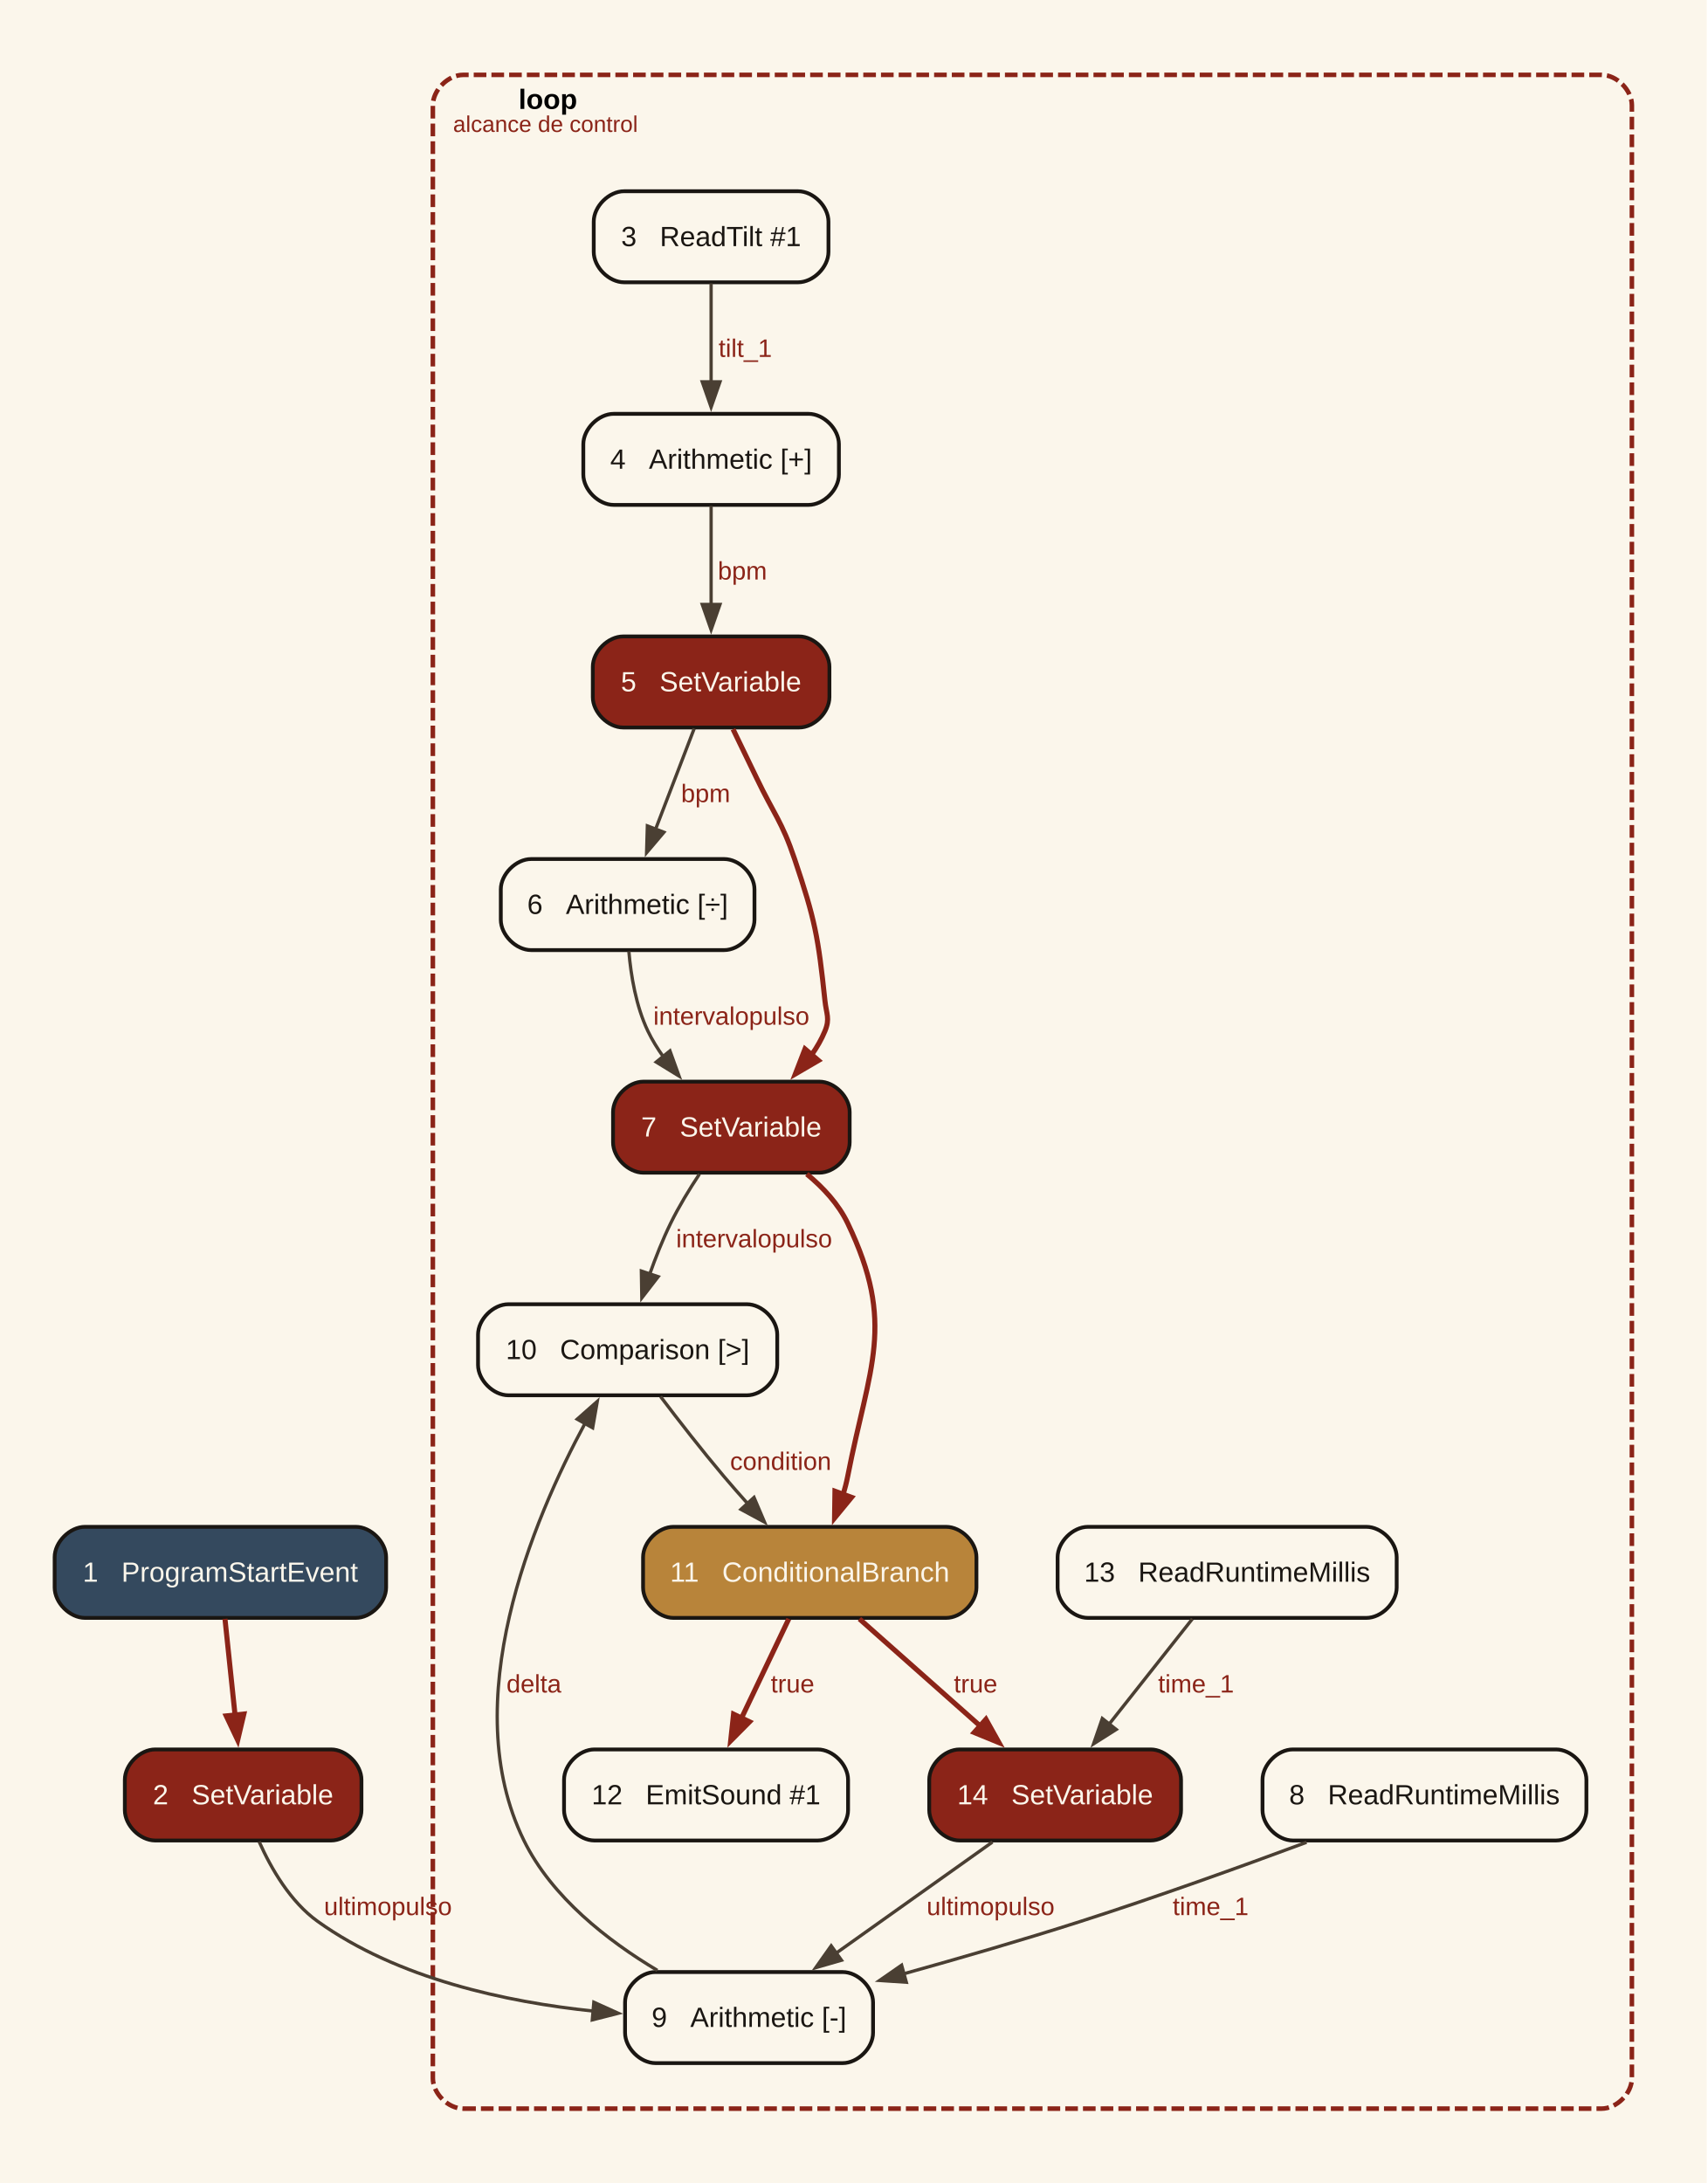
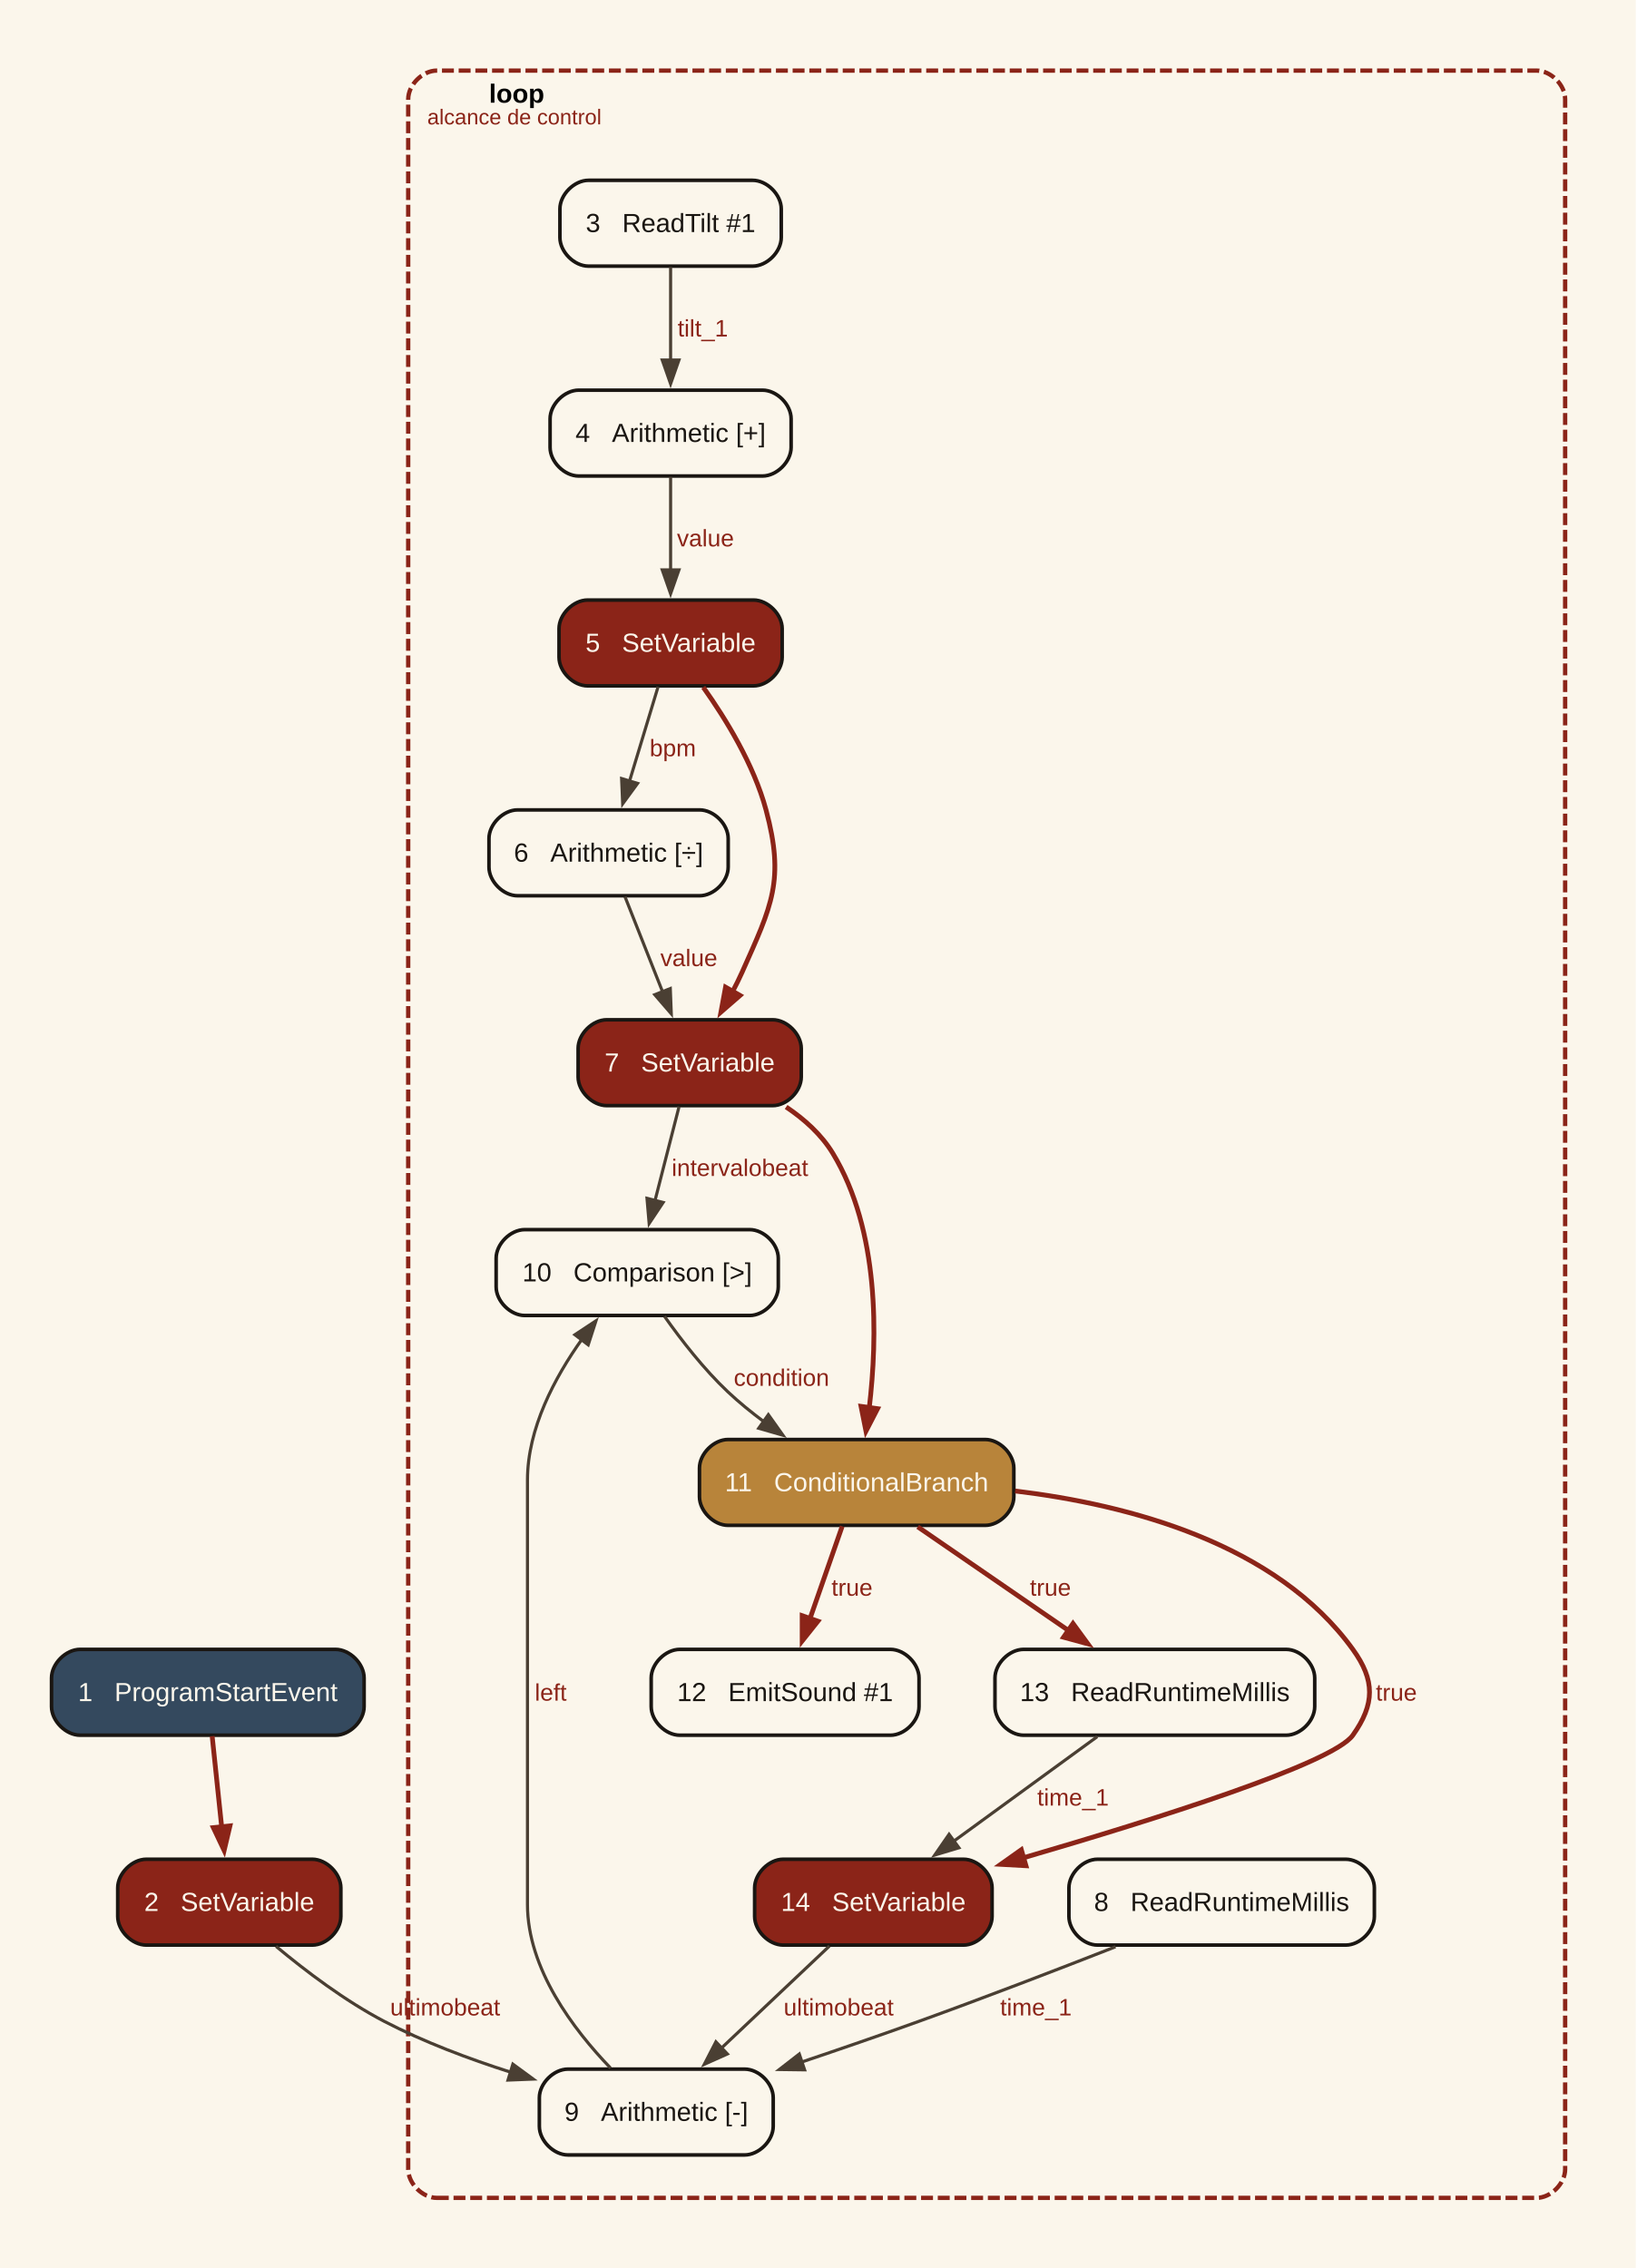
- <svg xmlns="http://www.w3.org/2000/svg" width="675pt" height="863pt" viewBox="0.00 0.00 675.00 863.00">
-   <g id="graph0" class="graph" transform="scale(1 1) rotate(0) translate(21.6 841.6)">
-     <polygon fill="#fbf6eb" stroke="none" points="-21.6,21.6 -21.6,-841.6 653.12,-841.6 653.12,21.6 -21.6,21.6" />
+ <svg xmlns="http://www.w3.org/2000/svg" width="686pt" height="951pt" viewBox="0.00 0.00 686.00 951.00">
+   <g id="graph0" class="graph" transform="scale(1 1) rotate(0) translate(21.6 929.6)">
+     <polygon fill="#fbf6eb" stroke="none" points="-21.6,21.6 -21.6,-929.6 664.12,-929.6 664.12,21.6 -21.6,21.6" />
    <g id="clust1" class="cluster">
-       <path fill="#fbf6eb" stroke="#8b2418" stroke-width="1.8" stroke-dasharray="5,2" d="M161.52,-8C161.52,-8 611.52,-8 611.52,-8 617.52,-8 623.52,-14 623.52,-20 623.52,-20 623.52,-800 623.52,-800 623.52,-806 617.52,-812 611.52,-812 611.52,-812 161.52,-812 161.52,-812 155.52,-812 149.52,-806 149.52,-800 149.52,-800 149.52,-20 149.52,-20 149.52,-14 155.52,-8 161.52,-8" />
-       <text xml:space="preserve" text-anchor="start" x="183.39" y="-798.55" font-family="Arial" font-weight="bold" font-size="11.00">loop</text>
-       <text xml:space="preserve" text-anchor="start" x="157.52" y="-789.45" font-family="Arial" font-size="9.00" fill="#8b2418">alcance de control</text>
+       <path fill="#fbf6eb" stroke="#8b2418" stroke-width="1.8" stroke-dasharray="5,2" d="M161.52,-8C161.52,-8 622.52,-8 622.52,-8 628.52,-8 634.52,-14 634.52,-20 634.52,-20 634.52,-888 634.52,-888 634.52,-894 628.52,-900 622.52,-900 622.52,-900 161.52,-900 161.52,-900 155.52,-900 149.52,-894 149.52,-888 149.52,-888 149.52,-20 149.52,-20 149.52,-14 155.52,-8 161.52,-8" />
+       <text xml:space="preserve" text-anchor="start" x="183.39" y="-886.55" font-family="Arial" font-weight="bold" font-size="11.00">loop</text>
+       <text xml:space="preserve" text-anchor="start" x="157.52" y="-877.45" font-family="Arial" font-size="9.00" fill="#8b2418">alcance de control</text>
    </g>
    <g id="node1" class="node">
      <path fill="#34495e" stroke="#1a1612" stroke-width="1.5" d="M119.04,-238C119.04,-238 12,-238 12,-238 6,-238 0,-232 0,-226 0,-226 0,-214 0,-214 0,-208 6,-202 12,-202 12,-202 119.04,-202 119.04,-202 125.04,-202 131.04,-208 131.04,-214 131.04,-214 131.04,-226 131.04,-226 131.04,-232 125.04,-238 119.04,-238" />
      <text xml:space="preserve" text-anchor="middle" x="65.52" y="-216.3" font-family="Arial" font-size="11.00" fill="#fbf6eb">1   ProgramStartEvent</text>
    </g>
    <g id="node2" class="node">
      <path fill="#8b2418" stroke="#1a1612" stroke-width="1.5" d="M109.29,-150C109.29,-150 39.75,-150 39.75,-150 33.75,-150 27.75,-144 27.75,-138 27.75,-138 27.75,-126 27.75,-126 27.75,-120 33.75,-114 39.75,-114 39.75,-114 109.29,-114 109.29,-114 115.29,-114 121.29,-120 121.29,-126 121.29,-126 121.29,-138 121.29,-138 121.29,-144 115.29,-150 109.29,-150" />
      <text xml:space="preserve" text-anchor="middle" x="74.52" y="-128.3" font-family="Arial" font-size="11.00" fill="#fbf6eb">2   SetVariable</text>
    </g>
    <g id="edge1" class="edge">
      <path fill="none" stroke="#8b2418" stroke-width="2" d="M67.34,-201.6C68.49,-190.6 70.01,-176.08 71.36,-163.24" />
      <polygon fill="#8b2418" stroke="#8b2418" stroke-width="2" points="74.8,-163.99 72.36,-153.68 67.83,-163.26 74.8,-163.99" />
    </g>
    <g id="node9" class="node">
-       <path fill="#fbf6eb" stroke="#1a1612" stroke-width="1.5" d="M311.54,-62C311.54,-62 237.5,-62 237.5,-62 231.5,-62 225.5,-56 225.5,-50 225.5,-50 225.5,-38 225.5,-38 225.5,-32 231.5,-26 237.5,-26 237.5,-26 311.54,-26 311.54,-26 317.54,-26 323.54,-32 323.54,-38 323.54,-38 323.54,-50 323.54,-50 323.54,-56 317.54,-62 311.54,-62" />
-       <text xml:space="preserve" text-anchor="middle" x="274.52" y="-40.3" font-family="Arial" font-size="11.00" fill="#1a1612">9   Arithmetic [-]</text>
+       <path fill="#fbf6eb" stroke="#1a1612" stroke-width="1.5" d="M290.54,-62C290.54,-62 216.5,-62 216.5,-62 210.5,-62 204.5,-56 204.5,-50 204.5,-50 204.5,-38 204.5,-38 204.5,-32 210.5,-26 216.5,-26 216.5,-26 290.54,-26 290.54,-26 296.54,-26 302.54,-32 302.54,-38 302.54,-38 302.54,-50 302.54,-50 302.54,-56 296.54,-62 290.54,-62" />
+       <text xml:space="preserve" text-anchor="middle" x="253.52" y="-40.3" font-family="Arial" font-size="11.00" fill="#1a1612">9   Arithmetic [-]</text>
    </g>
    <g id="edge2" class="edge">
-       <path fill="none" stroke="#4a3f33" stroke-width="1.3" d="M80.86,-113.5C85.63,-102.81 93.2,-89.75 104.02,-82 135.66,-59.35 178.49,-50.11 213.3,-46.53" />
-       <polygon fill="#4a3f33" stroke="#4a3f33" stroke-width="1.3" points="213.16,-50.06 222.81,-45.7 212.55,-43.09 213.16,-50.06" />
-       <text xml:space="preserve" text-anchor="middle" x="131.77" y="-84.5" font-family="Arial" font-size="10.00" fill="#8b2418"> ultimopulso </text>
+       <path fill="none" stroke="#4a3f33" stroke-width="1.3" d="M94.13,-113.47C106.46,-103.18 123.1,-90.55 139.52,-82 156.02,-73.41 174.91,-66.31 192.49,-60.7" />
+       <polygon fill="#4a3f33" stroke="#4a3f33" stroke-width="1.3" points="193.4,-64.08 201.94,-57.81 191.35,-57.39 193.4,-64.08" />
+       <text xml:space="preserve" text-anchor="middle" x="165.02" y="-84.5" font-family="Arial" font-size="10.00" fill="#8b2418"> ultimobeat </text>
    </g>
    <g id="node3" class="node">
-       <path fill="#fbf6eb" stroke="#1a1612" stroke-width="1.5" d="M293.91,-766C293.91,-766 225.12,-766 225.12,-766 219.12,-766 213.12,-760 213.12,-754 213.12,-754 213.12,-742 213.12,-742 213.12,-736 219.12,-730 225.12,-730 225.12,-730 293.91,-730 293.91,-730 299.91,-730 305.91,-736 305.91,-742 305.91,-742 305.91,-754 305.91,-754 305.91,-760 299.91,-766 293.91,-766" />
-       <text xml:space="preserve" text-anchor="middle" x="259.52" y="-744.3" font-family="Arial" font-size="11.00" fill="#1a1612">3   ReadTilt #1</text>
+       <path fill="#fbf6eb" stroke="#1a1612" stroke-width="1.5" d="M293.91,-854C293.91,-854 225.12,-854 225.12,-854 219.12,-854 213.12,-848 213.12,-842 213.12,-842 213.12,-830 213.12,-830 213.12,-824 219.12,-818 225.12,-818 225.12,-818 293.91,-818 293.91,-818 299.91,-818 305.91,-824 305.91,-830 305.91,-830 305.91,-842 305.91,-842 305.91,-848 299.91,-854 293.91,-854" />
+       <text xml:space="preserve" text-anchor="middle" x="259.52" y="-832.3" font-family="Arial" font-size="11.00" fill="#1a1612">3   ReadTilt #1</text>
    </g>
    <g id="node4" class="node">
-       <path fill="#fbf6eb" stroke="#1a1612" stroke-width="1.5" d="M298.04,-678C298.04,-678 221,-678 221,-678 215,-678 209,-672 209,-666 209,-666 209,-654 209,-654 209,-648 215,-642 221,-642 221,-642 298.04,-642 298.04,-642 304.04,-642 310.04,-648 310.04,-654 310.04,-654 310.04,-666 310.04,-666 310.04,-672 304.04,-678 298.04,-678" />
-       <text xml:space="preserve" text-anchor="middle" x="259.52" y="-656.3" font-family="Arial" font-size="11.00" fill="#1a1612">4   Arithmetic [+]</text>
+       <path fill="#fbf6eb" stroke="#1a1612" stroke-width="1.5" d="M298.04,-766C298.04,-766 221,-766 221,-766 215,-766 209,-760 209,-754 209,-754 209,-742 209,-742 209,-736 215,-730 221,-730 221,-730 298.04,-730 298.04,-730 304.04,-730 310.04,-736 310.04,-742 310.04,-742 310.04,-754 310.04,-754 310.04,-760 304.04,-766 298.04,-766" />
+       <text xml:space="preserve" text-anchor="middle" x="259.52" y="-744.3" font-family="Arial" font-size="11.00" fill="#1a1612">4   Arithmetic [+]</text>
    </g>
    <g id="edge3" class="edge">
+       <path fill="none" stroke="#4a3f33" stroke-width="1.3" d="M259.52,-817.6C259.52,-806.36 259.52,-791.47 259.52,-778.43" />
+       <polygon fill="#4a3f33" stroke="#4a3f33" stroke-width="1.3" points="263.02,-778.64 259.52,-768.64 256.02,-778.64 263.02,-778.64" />
+       <text xml:space="preserve" text-anchor="middle" x="273.02" y="-788.5" font-family="Arial" font-size="10.00" fill="#8b2418"> tilt_1 </text>
+     </g>
+     <g id="node5" class="node">
+       <path fill="#8b2418" stroke="#1a1612" stroke-width="1.5" d="M294.29,-678C294.29,-678 224.75,-678 224.75,-678 218.75,-678 212.75,-672 212.75,-666 212.75,-666 212.75,-654 212.75,-654 212.75,-648 218.75,-642 224.75,-642 224.75,-642 294.29,-642 294.29,-642 300.29,-642 306.29,-648 306.29,-654 306.29,-654 306.29,-666 306.29,-666 306.29,-672 300.29,-678 294.29,-678" />
+       <text xml:space="preserve" text-anchor="middle" x="259.52" y="-656.3" font-family="Arial" font-size="11.00" fill="#fbf6eb">5   SetVariable</text>
+     </g>
+     <g id="edge4" class="edge">
      <path fill="none" stroke="#4a3f33" stroke-width="1.3" d="M259.52,-729.6C259.52,-718.36 259.52,-703.47 259.52,-690.43" />
      <polygon fill="#4a3f33" stroke="#4a3f33" stroke-width="1.3" points="263.02,-690.64 259.52,-680.64 256.02,-690.64 263.02,-690.64" />
-       <text xml:space="preserve" text-anchor="middle" x="273.02" y="-700.5" font-family="Arial" font-size="10.00" fill="#8b2418"> tilt_1 </text>
-     </g>
-     <g id="node5" class="node">
-       <path fill="#8b2418" stroke="#1a1612" stroke-width="1.5" d="M294.29,-590C294.29,-590 224.75,-590 224.75,-590 218.75,-590 212.75,-584 212.75,-578 212.75,-578 212.75,-566 212.75,-566 212.75,-560 218.75,-554 224.75,-554 224.75,-554 294.29,-554 294.29,-554 300.29,-554 306.29,-560 306.29,-566 306.29,-566 306.29,-578 306.29,-578 306.29,-584 300.29,-590 294.29,-590" />
-       <text xml:space="preserve" text-anchor="middle" x="259.52" y="-568.3" font-family="Arial" font-size="11.00" fill="#fbf6eb">5   SetVariable</text>
-     </g>
-     <g id="edge4" class="edge">
-       <path fill="none" stroke="#4a3f33" stroke-width="1.3" d="M259.52,-641.6C259.52,-630.36 259.52,-615.47 259.52,-602.43" />
-       <polygon fill="#4a3f33" stroke="#4a3f33" stroke-width="1.3" points="263.02,-602.64 259.52,-592.64 256.02,-602.64 263.02,-602.64" />
-       <text xml:space="preserve" text-anchor="middle" x="271.89" y="-612.5" font-family="Arial" font-size="10.00" fill="#8b2418"> bpm </text>
+       <text xml:space="preserve" text-anchor="middle" x="274.14" y="-700.5" font-family="Arial" font-size="10.00" fill="#8b2418"> value </text>
    </g>
    <g id="node6" class="node">
-       <path fill="#fbf6eb" stroke="#1a1612" stroke-width="1.5" d="M264.66,-502C264.66,-502 188.38,-502 188.38,-502 182.38,-502 176.38,-496 176.38,-490 176.38,-490 176.38,-478 176.38,-478 176.38,-472 182.38,-466 188.38,-466 188.38,-466 264.66,-466 264.66,-466 270.66,-466 276.66,-472 276.66,-478 276.66,-478 276.66,-490 276.66,-490 276.66,-496 270.66,-502 264.66,-502" />
-       <text xml:space="preserve" text-anchor="middle" x="226.52" y="-480.3" font-family="Arial" font-size="11.00" fill="#1a1612">6   Arithmetic [÷]</text>
+       <path fill="#fbf6eb" stroke="#1a1612" stroke-width="1.5" d="M271.66,-590C271.66,-590 195.38,-590 195.38,-590 189.38,-590 183.38,-584 183.38,-578 183.38,-578 183.38,-566 183.38,-566 183.38,-560 189.38,-554 195.38,-554 195.38,-554 271.66,-554 271.66,-554 277.66,-554 283.66,-560 283.66,-566 283.66,-566 283.66,-578 283.66,-578 283.66,-584 277.66,-590 271.66,-590" />
+       <text xml:space="preserve" text-anchor="middle" x="233.52" y="-568.3" font-family="Arial" font-size="11.00" fill="#1a1612">6   Arithmetic [÷]</text>
    </g>
    <g id="edge6" class="edge">
-       <path fill="none" stroke="#4a3f33" stroke-width="1.3" d="M252.84,-553.6C248.44,-542.13 242.58,-526.85 237.5,-513.62" />
-       <polygon fill="#4a3f33" stroke="#4a3f33" stroke-width="1.3" points="240.86,-512.59 234.01,-504.51 234.32,-515.1 240.86,-512.59" />
-       <text xml:space="preserve" text-anchor="middle" x="257.37" y="-524.5" font-family="Arial" font-size="10.00" fill="#8b2418"> bpm </text>
+       <path fill="none" stroke="#4a3f33" stroke-width="1.3" d="M254.26,-641.6C250.83,-630.25 246.27,-615.16 242.29,-602.02" />
+       <polygon fill="#4a3f33" stroke="#4a3f33" stroke-width="1.3" points="245.68,-601.12 239.43,-592.56 238.98,-603.14 245.68,-601.12" />
+       <text xml:space="preserve" text-anchor="middle" x="260.45" y="-612.5" font-family="Arial" font-size="10.00" fill="#8b2418"> bpm </text>
    </g>
    <g id="node7" class="node">
-       <path fill="#8b2418" stroke="#1a1612" stroke-width="1.5" d="M302.29,-414C302.29,-414 232.75,-414 232.75,-414 226.75,-414 220.75,-408 220.75,-402 220.75,-402 220.75,-390 220.75,-390 220.75,-384 226.75,-378 232.75,-378 232.75,-378 302.29,-378 302.29,-378 308.29,-378 314.29,-384 314.29,-390 314.29,-390 314.29,-402 314.29,-402 314.29,-408 308.29,-414 302.29,-414" />
-       <text xml:space="preserve" text-anchor="middle" x="267.52" y="-392.3" font-family="Arial" font-size="11.00" fill="#fbf6eb">7   SetVariable</text>
+       <path fill="#8b2418" stroke="#1a1612" stroke-width="1.5" d="M302.29,-502C302.29,-502 232.75,-502 232.75,-502 226.75,-502 220.75,-496 220.75,-490 220.75,-490 220.75,-478 220.75,-478 220.75,-472 226.75,-466 232.75,-466 232.75,-466 302.29,-466 302.29,-466 308.29,-466 314.29,-472 314.29,-478 314.29,-478 314.29,-490 314.29,-490 314.29,-496 308.29,-502 302.29,-502" />
+       <text xml:space="preserve" text-anchor="middle" x="267.52" y="-480.3" font-family="Arial" font-size="11.00" fill="#fbf6eb">7   SetVariable</text>
    </g>
    <g id="edge5" class="edge">
-       <path fill="none" stroke="#8b2418" stroke-width="2" d="M268.18,-553.33C271.16,-547.22 274.5,-540.32 277.52,-534 284.29,-519.83 287.51,-516.89 292.52,-502 300.64,-477.88 301.84,-471.31 304.52,-446 305.08,-440.7 306.56,-438.93 304.52,-434 303.17,-430.73 301.37,-427.6 299.29,-424.64" />
-       <polygon fill="#8b2418" stroke="#8b2418" stroke-width="2" points="301.96,-422.37 292.81,-417.03 296.63,-426.91 301.96,-422.37" />
+       <path fill="none" stroke="#8b2418" stroke-width="2" d="M273.21,-641.43C282.67,-628.14 294.41,-608.99 299.52,-590 307.45,-560.5 301.97,-549.9 289.52,-522 288.29,-519.24 286.89,-516.42 285.42,-513.64" />
+       <polygon fill="#8b2418" stroke="#8b2418" stroke-width="2" points="288.63,-512.2 280.63,-505.24 282.55,-515.67 288.63,-512.2" />
    </g>
    <g id="edge7" class="edge">
-       <path fill="none" stroke="#4a3f33" stroke-width="1.3" d="M227,-465.51C227.83,-455.83 229.84,-443.8 234.52,-434 236.19,-430.5 238.29,-427.09 240.62,-423.85" />
-       <polygon fill="#4a3f33" stroke="#4a3f33" stroke-width="1.3" points="243.25,-426.16 246.85,-416.2 237.82,-421.74 243.25,-426.16" />
-       <text xml:space="preserve" text-anchor="middle" x="267.52" y="-436.5" font-family="Arial" font-size="10.00" fill="#8b2418"> intervalopulso </text>
+       <path fill="none" stroke="#4a3f33" stroke-width="1.3" d="M240.4,-553.6C244.93,-542.13 250.97,-526.85 256.2,-513.62" />
+       <polygon fill="#4a3f33" stroke="#4a3f33" stroke-width="1.3" points="259.39,-515.09 259.81,-504.5 252.88,-512.52 259.39,-515.09" />
+       <text xml:space="preserve" text-anchor="middle" x="267.18" y="-524.5" font-family="Arial" font-size="10.00" fill="#8b2418"> value </text>
    </g>
    <g id="node10" class="node">
-       <path fill="#fbf6eb" stroke="#1a1612" stroke-width="1.5" d="M273.66,-326C273.66,-326 179.38,-326 179.38,-326 173.38,-326 167.38,-320 167.38,-314 167.38,-314 167.38,-302 167.38,-302 167.38,-296 173.38,-290 179.38,-290 179.38,-290 273.66,-290 273.66,-290 279.66,-290 285.66,-296 285.66,-302 285.66,-302 285.66,-314 285.66,-314 285.66,-320 279.66,-326 273.66,-326" />
-       <text xml:space="preserve" text-anchor="middle" x="226.52" y="-304.3" font-family="Arial" font-size="11.00" fill="#1a1612">10   Comparison [&gt;]</text>
+       <path fill="#fbf6eb" stroke="#1a1612" stroke-width="1.5" d="M292.66,-414C292.66,-414 198.38,-414 198.38,-414 192.38,-414 186.38,-408 186.38,-402 186.38,-402 186.38,-390 186.38,-390 186.38,-384 192.38,-378 198.38,-378 198.38,-378 292.66,-378 292.66,-378 298.66,-378 304.66,-384 304.66,-390 304.66,-390 304.66,-402 304.66,-402 304.66,-408 298.66,-414 292.66,-414" />
+       <text xml:space="preserve" text-anchor="middle" x="245.52" y="-392.3" font-family="Arial" font-size="11.00" fill="#1a1612">10   Comparison [&gt;]</text>
    </g>
    <g id="edge9" class="edge">
-       <path fill="none" stroke="#4a3f33" stroke-width="1.3" d="M254.9,-377.45C250.93,-371.46 246.75,-364.6 243.52,-358 240.38,-351.57 237.55,-344.42 235.14,-337.6" />
-       <polygon fill="#4a3f33" stroke="#4a3f33" stroke-width="1.3" points="238.6,-336.9 232.13,-328.51 231.95,-339.11 238.6,-336.9" />
-       <text xml:space="preserve" text-anchor="middle" x="276.52" y="-348.5" font-family="Arial" font-size="10.00" fill="#8b2418"> intervalopulso </text>
+       <path fill="none" stroke="#4a3f33" stroke-width="1.3" d="M263.07,-465.6C260.16,-454.25 256.31,-439.16 252.94,-426.02" />
+       <polygon fill="#4a3f33" stroke="#4a3f33" stroke-width="1.3" points="256.4,-425.4 250.53,-416.58 249.62,-427.13 256.4,-425.4" />
+       <text xml:space="preserve" text-anchor="middle" x="288.59" y="-436.5" font-family="Arial" font-size="10.00" fill="#8b2418"> intervalobeat </text>
    </g>
    <g id="node11" class="node">
-       <path fill="#b8843a" stroke="#1a1612" stroke-width="1.5" d="M352.41,-238C352.41,-238 244.62,-238 244.62,-238 238.62,-238 232.62,-232 232.62,-226 232.62,-226 232.62,-214 232.62,-214 232.62,-208 238.62,-202 244.62,-202 244.62,-202 352.41,-202 352.41,-202 358.41,-202 364.41,-208 364.41,-214 364.41,-214 364.41,-226 364.41,-226 364.41,-232 358.41,-238 352.41,-238" />
-       <text xml:space="preserve" text-anchor="middle" x="298.52" y="-216.3" font-family="Arial" font-size="11.00" fill="#fbf6eb">11   ConditionalBranch</text>
+       <path fill="#b8843a" stroke="#1a1612" stroke-width="1.5" d="M391.41,-326C391.41,-326 283.62,-326 283.62,-326 277.62,-326 271.62,-320 271.62,-314 271.62,-314 271.62,-302 271.62,-302 271.62,-296 277.62,-290 283.62,-290 283.62,-290 391.41,-290 391.41,-290 397.41,-290 403.41,-296 403.41,-302 403.41,-302 403.41,-314 403.41,-314 403.41,-320 397.41,-326 391.41,-326" />
+       <text xml:space="preserve" text-anchor="middle" x="337.52" y="-304.3" font-family="Arial" font-size="11.00" fill="#fbf6eb">11   ConditionalBranch</text>
    </g>
    <g id="edge8" class="edge">
-       <path fill="none" stroke="#8b2418" stroke-width="2" d="M297.35,-377.46C303.87,-372.1 309.89,-365.58 313.52,-358 332.72,-317.92 322.03,-301.62 313.52,-258 313.04,-255.55 312.4,-253.06 311.66,-250.58" />
-       <polygon fill="#8b2418" stroke="#8b2418" stroke-width="2" points="315.05,-249.67 308.32,-241.48 308.47,-252.08 315.05,-249.67" />
+       <path fill="none" stroke="#8b2418" stroke-width="2" d="M307.95,-465.43C315.64,-460.27 322.76,-453.85 327.52,-446 347.18,-413.62 346.29,-368.68 342.79,-339.23" />
+       <polygon fill="#8b2418" stroke="#8b2418" stroke-width="2" points="346.28,-338.93 341.42,-329.51 339.35,-339.9 346.28,-338.93" />
    </g>
    <g id="node8" class="node">
-       <path fill="#fbf6eb" stroke="#1a1612" stroke-width="1.5" d="M593.54,-150C593.54,-150 489.5,-150 489.5,-150 483.5,-150 477.5,-144 477.5,-138 477.5,-138 477.5,-126 477.5,-126 477.5,-120 483.5,-114 489.5,-114 489.5,-114 593.54,-114 593.54,-114 599.54,-114 605.54,-120 605.54,-126 605.54,-126 605.54,-138 605.54,-138 605.54,-144 599.54,-150 593.54,-150" />
-       <text xml:space="preserve" text-anchor="middle" x="541.52" y="-128.3" font-family="Arial" font-size="11.00" fill="#1a1612">8   ReadRuntimeMillis</text>
+       <path fill="#fbf6eb" stroke="#1a1612" stroke-width="1.5" d="M542.54,-150C542.54,-150 438.5,-150 438.5,-150 432.5,-150 426.5,-144 426.5,-138 426.5,-138 426.5,-126 426.5,-126 426.5,-120 432.5,-114 438.5,-114 438.5,-114 542.54,-114 542.54,-114 548.54,-114 554.54,-120 554.54,-126 554.54,-126 554.54,-138 554.54,-138 554.54,-144 548.54,-150 542.54,-150" />
+       <text xml:space="preserve" text-anchor="middle" x="490.52" y="-128.3" font-family="Arial" font-size="11.00" fill="#1a1612">8   ReadRuntimeMillis</text>
    </g>
    <g id="edge10" class="edge">
-       <path fill="none" stroke="#4a3f33" stroke-width="1.3" d="M494.91,-113.29C468.78,-103.59 435.51,-91.62 405.52,-82 382.81,-74.71 357.65,-67.42 335.5,-61.26" />
-       <polygon fill="#4a3f33" stroke="#4a3f33" stroke-width="1.3" points="336.69,-57.96 326.12,-58.67 334.83,-64.71 336.69,-57.96" />
-       <text xml:space="preserve" text-anchor="middle" x="456.99" y="-84.5" font-family="Arial" font-size="10.00" fill="#8b2418"> time_1 </text>
+       <path fill="none" stroke="#4a3f33" stroke-width="1.3" d="M446.03,-113.29C421.74,-103.76 391.08,-91.95 363.52,-82 347.58,-76.25 330.25,-70.28 314.15,-64.86" />
+       <polygon fill="#4a3f33" stroke="#4a3f33" stroke-width="1.3" points="315.7,-61.69 305.1,-61.83 313.47,-68.33 315.7,-61.69" />
+       <text xml:space="preserve" text-anchor="middle" x="412.67" y="-84.5" font-family="Arial" font-size="10.00" fill="#8b2418"> time_1 </text>
    </g>
    <g id="edge11" class="edge">
-       <path fill="none" stroke="#4a3f33" stroke-width="1.3" d="M238.28,-62.65C218.78,-74.28 196.53,-91.53 185.52,-114 158.72,-168.69 188.92,-240.5 209.87,-279.28" />
-       <polygon fill="#4a3f33" stroke="#4a3f33" stroke-width="1.3" points="206.58,-280.56 214.52,-287.58 212.69,-277.14 206.58,-280.56" />
-       <text xml:space="preserve" text-anchor="middle" x="189.46" y="-172.5" font-family="Arial" font-size="10.00" fill="#8b2418"> delta </text>
+       <path fill="none" stroke="#4a3f33" stroke-width="1.3" d="M234.33,-62.46C218.81,-78.58 199.52,-104.03 199.52,-131 199.52,-309 199.52,-309 199.52,-309 199.52,-330.59 210.94,-352.02 222.39,-368.08" />
+       <polygon fill="#4a3f33" stroke="#4a3f33" stroke-width="1.3" points="219.4,-369.93 228.24,-375.77 224.98,-365.69 219.4,-369.93" />
+       <text xml:space="preserve" text-anchor="middle" x="209.27" y="-216.5" font-family="Arial" font-size="10.00" fill="#8b2418"> left </text>
    </g>
    <g id="edge12" class="edge">
-       <path fill="none" stroke="#4a3f33" stroke-width="1.3" d="M239.54,-289.49C246.72,-280.01 255.91,-268.2 264.52,-258 267.54,-254.43 270.78,-250.73 274.02,-247.12" />
-       <polygon fill="#4a3f33" stroke="#4a3f33" stroke-width="1.3" points="276.48,-249.62 280.63,-239.87 271.31,-244.9 276.48,-249.62" />
-       <text xml:space="preserve" text-anchor="middle" x="287.02" y="-260.5" font-family="Arial" font-size="10.00" fill="#8b2418"> condition </text>
+       <path fill="none" stroke="#4a3f33" stroke-width="1.3" d="M257,-377.59C263.99,-367.7 273.49,-355.45 283.52,-346 288.17,-341.61 293.39,-337.37 298.69,-333.42" />
+       <polygon fill="#4a3f33" stroke="#4a3f33" stroke-width="1.3" points="300.5,-336.42 306.63,-327.78 296.45,-330.71 300.5,-336.42" />
+       <text xml:space="preserve" text-anchor="middle" x="306.02" y="-348.5" font-family="Arial" font-size="10.00" fill="#8b2418"> condition </text>
    </g>
    <g id="node12" class="node">
-       <path fill="#fbf6eb" stroke="#1a1612" stroke-width="1.5" d="M301.66,-150C301.66,-150 213.38,-150 213.38,-150 207.38,-150 201.38,-144 201.38,-138 201.38,-138 201.38,-126 201.38,-126 201.38,-120 207.38,-114 213.38,-114 213.38,-114 301.66,-114 301.66,-114 307.66,-114 313.66,-120 313.66,-126 313.66,-126 313.66,-138 313.66,-138 313.66,-144 307.66,-150 301.66,-150" />
-       <text xml:space="preserve" text-anchor="middle" x="257.52" y="-128.3" font-family="Arial" font-size="11.00" fill="#1a1612">12   EmitSound #1</text>
+       <path fill="#fbf6eb" stroke="#1a1612" stroke-width="1.5" d="M351.66,-238C351.66,-238 263.38,-238 263.38,-238 257.38,-238 251.38,-232 251.38,-226 251.38,-226 251.38,-214 251.38,-214 251.38,-208 257.38,-202 263.38,-202 263.38,-202 351.66,-202 351.66,-202 357.66,-202 363.66,-208 363.66,-214 363.66,-214 363.66,-226 363.66,-226 363.66,-232 357.66,-238 351.66,-238" />
+       <text xml:space="preserve" text-anchor="middle" x="307.52" y="-216.3" font-family="Arial" font-size="11.00" fill="#1a1612">12   EmitSound #1</text>
    </g>
    <g id="edge13" class="edge">
-       <path fill="none" stroke="#8b2418" stroke-width="2" d="M290.22,-201.6C284.87,-190.36 277.77,-175.47 271.55,-162.43" />
-       <polygon fill="#8b2418" stroke="#8b2418" stroke-width="2" points="274.71,-160.93 267.25,-153.41 268.39,-163.94 274.71,-160.93" />
-       <text xml:space="preserve" text-anchor="middle" x="291.72" y="-172.5" font-family="Arial" font-size="10.00" fill="#8b2418"> true </text>
+       <path fill="none" stroke="#8b2418" stroke-width="2" d="M331.45,-289.6C327.57,-278.48 322.44,-263.77 317.93,-250.83" />
+       <polygon fill="#8b2418" stroke="#8b2418" stroke-width="2" points="321.28,-249.82 314.68,-241.53 314.67,-252.13 321.28,-249.82" />
+       <text xml:space="preserve" text-anchor="middle" x="335.57" y="-260.5" font-family="Arial" font-size="10.00" fill="#8b2418"> true </text>
+     </g>
+     <g id="node13" class="node">
+       <path fill="#fbf6eb" stroke="#1a1612" stroke-width="1.5" d="M517.54,-238C517.54,-238 407.5,-238 407.5,-238 401.5,-238 395.5,-232 395.5,-226 395.5,-226 395.5,-214 395.5,-214 395.5,-208 401.5,-202 407.5,-202 407.5,-202 517.54,-202 517.54,-202 523.54,-202 529.54,-208 529.54,-214 529.54,-214 529.54,-226 529.54,-226 529.54,-232 523.54,-238 517.54,-238" />
+       <text xml:space="preserve" text-anchor="middle" x="462.52" y="-216.3" font-family="Arial" font-size="11.00" fill="#1a1612">13   ReadRuntimeMillis</text>
+     </g>
+     <g id="edge14" class="edge">
+       <path fill="none" stroke="#8b2418" stroke-width="2" d="M363.12,-289.39C381.32,-276.87 406.02,-259.87 426.25,-245.95" />
+       <polygon fill="#8b2418" stroke="#8b2418" stroke-width="2" points="428.21,-248.85 434.46,-240.3 424.24,-243.09 428.21,-248.85" />
+       <text xml:space="preserve" text-anchor="middle" x="418.75" y="-260.5" font-family="Arial" font-size="10.00" fill="#8b2418"> true </text>
    </g>
    <g id="node14" class="node">
-       <path fill="#8b2418" stroke="#1a1612" stroke-width="1.5" d="M433.29,-150C433.29,-150 357.75,-150 357.75,-150 351.75,-150 345.75,-144 345.75,-138 345.75,-138 345.75,-126 345.75,-126 345.75,-120 351.75,-114 357.75,-114 357.75,-114 433.29,-114 433.29,-114 439.29,-114 445.29,-120 445.29,-126 445.29,-126 445.29,-138 445.29,-138 445.29,-144 439.29,-150 433.29,-150" />
-       <text xml:space="preserve" text-anchor="middle" x="395.52" y="-128.3" font-family="Arial" font-size="11.00" fill="#fbf6eb">14   SetVariable</text>
-     </g>
-     <g id="edge14" class="edge">
-       <path fill="none" stroke="#8b2418" stroke-width="2" d="M318.15,-201.6C331.86,-189.44 350.42,-172.99 365.92,-159.24" />
-       <polygon fill="#8b2418" stroke="#8b2418" stroke-width="2" points="368.16,-161.93 373.32,-152.68 363.52,-156.7 368.16,-161.93" />
-       <text xml:space="preserve" text-anchor="middle" x="364.08" y="-172.5" font-family="Arial" font-size="10.00" fill="#8b2418"> true </text>
-     </g>
-     <g id="node13" class="node">
-       <path fill="#fbf6eb" stroke="#1a1612" stroke-width="1.5" d="M518.54,-238C518.54,-238 408.5,-238 408.5,-238 402.5,-238 396.5,-232 396.5,-226 396.5,-226 396.5,-214 396.5,-214 396.5,-208 402.5,-202 408.5,-202 408.5,-202 518.54,-202 518.54,-202 524.54,-202 530.54,-208 530.54,-214 530.54,-214 530.54,-226 530.54,-226 530.54,-232 524.54,-238 518.54,-238" />
-       <text xml:space="preserve" text-anchor="middle" x="463.52" y="-216.3" font-family="Arial" font-size="11.00" fill="#1a1612">13   ReadRuntimeMillis</text>
+       <path fill="#8b2418" stroke="#1a1612" stroke-width="1.5" d="M382.29,-150C382.29,-150 306.75,-150 306.75,-150 300.75,-150 294.75,-144 294.75,-138 294.75,-138 294.75,-126 294.75,-126 294.75,-120 300.75,-114 306.75,-114 306.75,-114 382.29,-114 382.29,-114 388.29,-114 394.29,-120 394.29,-126 394.29,-126 394.29,-138 394.29,-138 394.29,-144 388.29,-150 382.29,-150" />
+       <text xml:space="preserve" text-anchor="middle" x="344.52" y="-128.3" font-family="Arial" font-size="11.00" fill="#fbf6eb">14   SetVariable</text>
    </g>
    <g id="edge15" class="edge">
-       <path fill="none" stroke="#4a3f33" stroke-width="1.3" d="M449.76,-201.6C440.33,-189.67 427.63,-173.61 416.89,-160.03" />
-       <polygon fill="#4a3f33" stroke="#4a3f33" stroke-width="1.3" points="419.66,-157.89 410.71,-152.22 414.17,-162.23 419.66,-157.89" />
-       <text xml:space="preserve" text-anchor="middle" x="451.22" y="-172.5" font-family="Arial" font-size="10.00" fill="#8b2418"> time_1 </text>
+       <path fill="none" stroke="#8b2418" stroke-width="2" d="M403.96,-304.41C451.86,-298.64 513.51,-282.34 545.52,-238 554.88,-225.03 554.79,-215.04 545.52,-202 537.11,-190.17 463.1,-166.82 407.31,-150.57" />
+       <polygon fill="#8b2418" stroke="#8b2418" stroke-width="2" points="408.49,-147.27 397.91,-147.86 406.55,-153.99 408.49,-147.27" />
+       <text xml:space="preserve" text-anchor="middle" x="563.76" y="-216.5" font-family="Arial" font-size="10.00" fill="#8b2418"> true </text>
    </g>
    <g id="edge16" class="edge">
-       <path fill="none" stroke="#4a3f33" stroke-width="1.3" d="M370.74,-113.39C352.88,-100.69 328.54,-83.4 308.82,-69.38" />
-       <polygon fill="#4a3f33" stroke="#4a3f33" stroke-width="1.3" points="311.05,-66.67 300.87,-63.73 306.99,-72.37 311.05,-66.67" />
-       <text xml:space="preserve" text-anchor="middle" x="370.01" y="-84.5" font-family="Arial" font-size="10.00" fill="#8b2418"> ultimopulso </text>
+       <path fill="none" stroke="#4a3f33" stroke-width="1.3" d="M438.36,-201.39C421.02,-188.75 397.42,-171.55 378.23,-157.57" />
+       <polygon fill="#4a3f33" stroke="#4a3f33" stroke-width="1.3" points="380.38,-154.81 370.24,-151.75 376.26,-160.46 380.38,-154.81" />
+       <text xml:space="preserve" text-anchor="middle" x="428.21" y="-172.5" font-family="Arial" font-size="10.00" fill="#8b2418"> time_1 </text>
+     </g>
+     <g id="edge17" class="edge">
+       <path fill="none" stroke="#4a3f33" stroke-width="1.3" d="M326.1,-113.6C313.12,-101.32 295.5,-84.67 280.87,-70.85" />
+       <polygon fill="#4a3f33" stroke="#4a3f33" stroke-width="1.3" points="283.32,-68.35 273.65,-64.02 278.51,-73.44 283.32,-68.35" />
+       <text xml:space="preserve" text-anchor="middle" x="329.97" y="-84.5" font-family="Arial" font-size="10.00" fill="#8b2418"> ultimobeat </text>
    </g>
  </g>
</svg>
